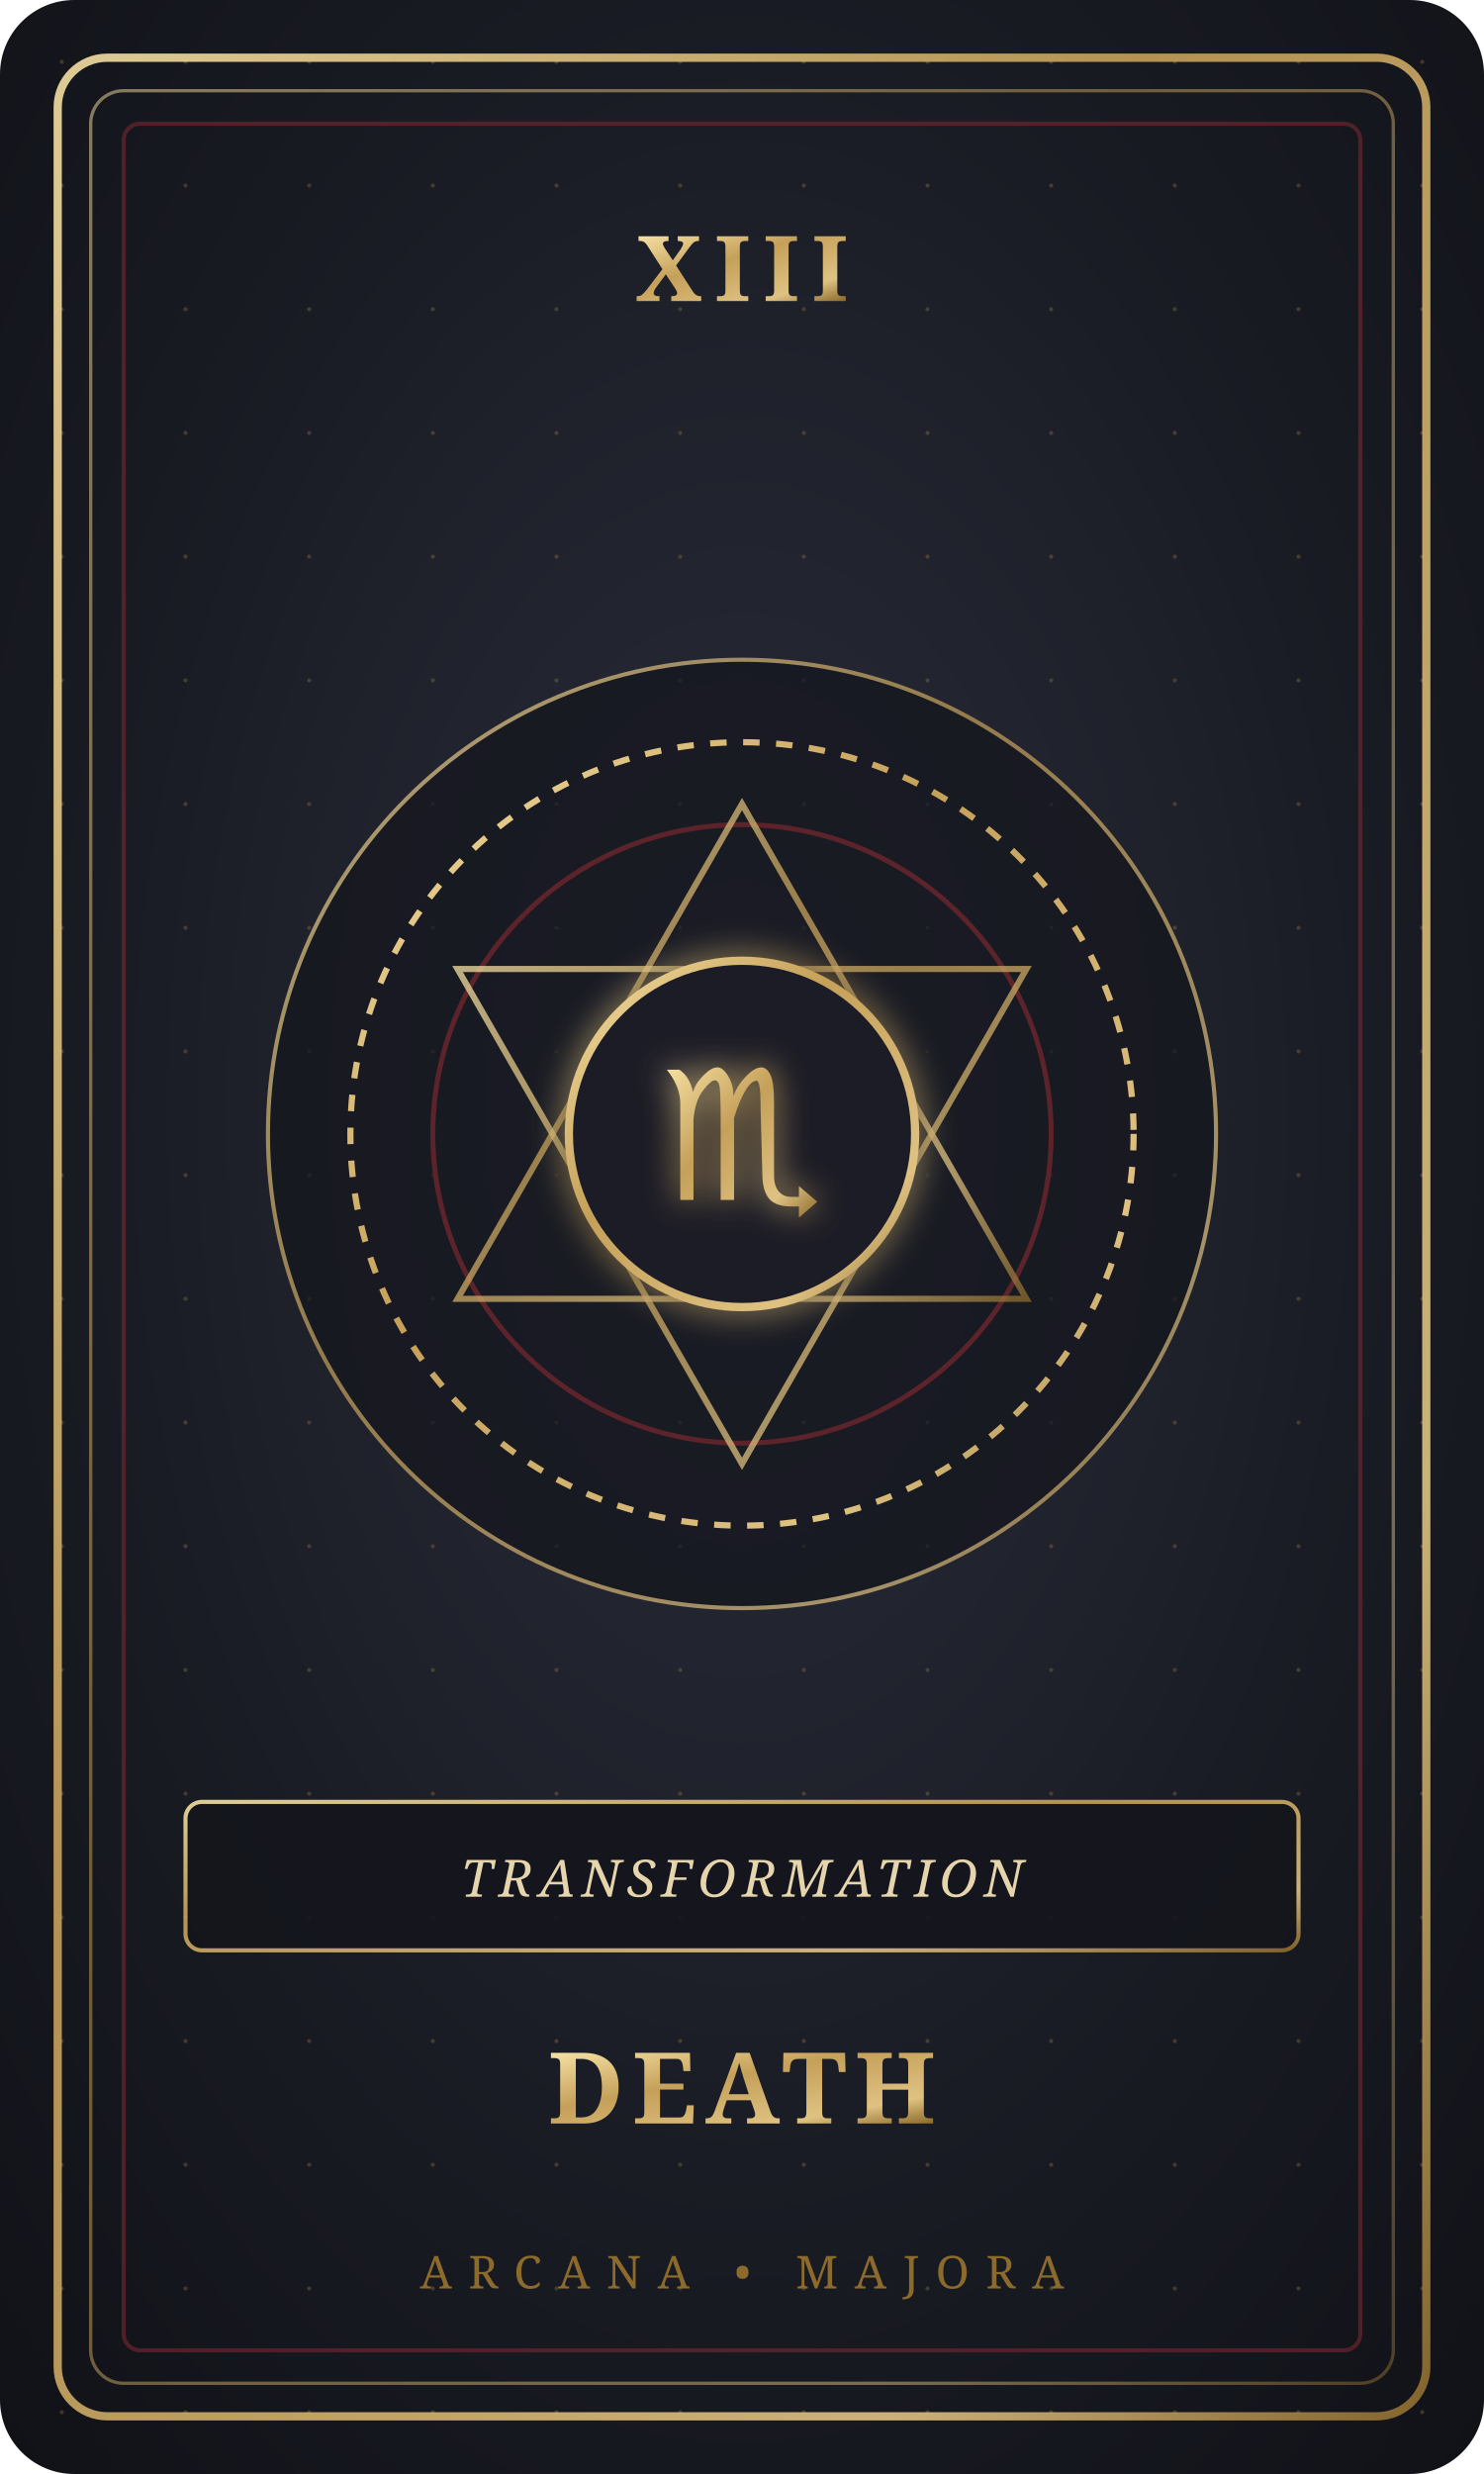
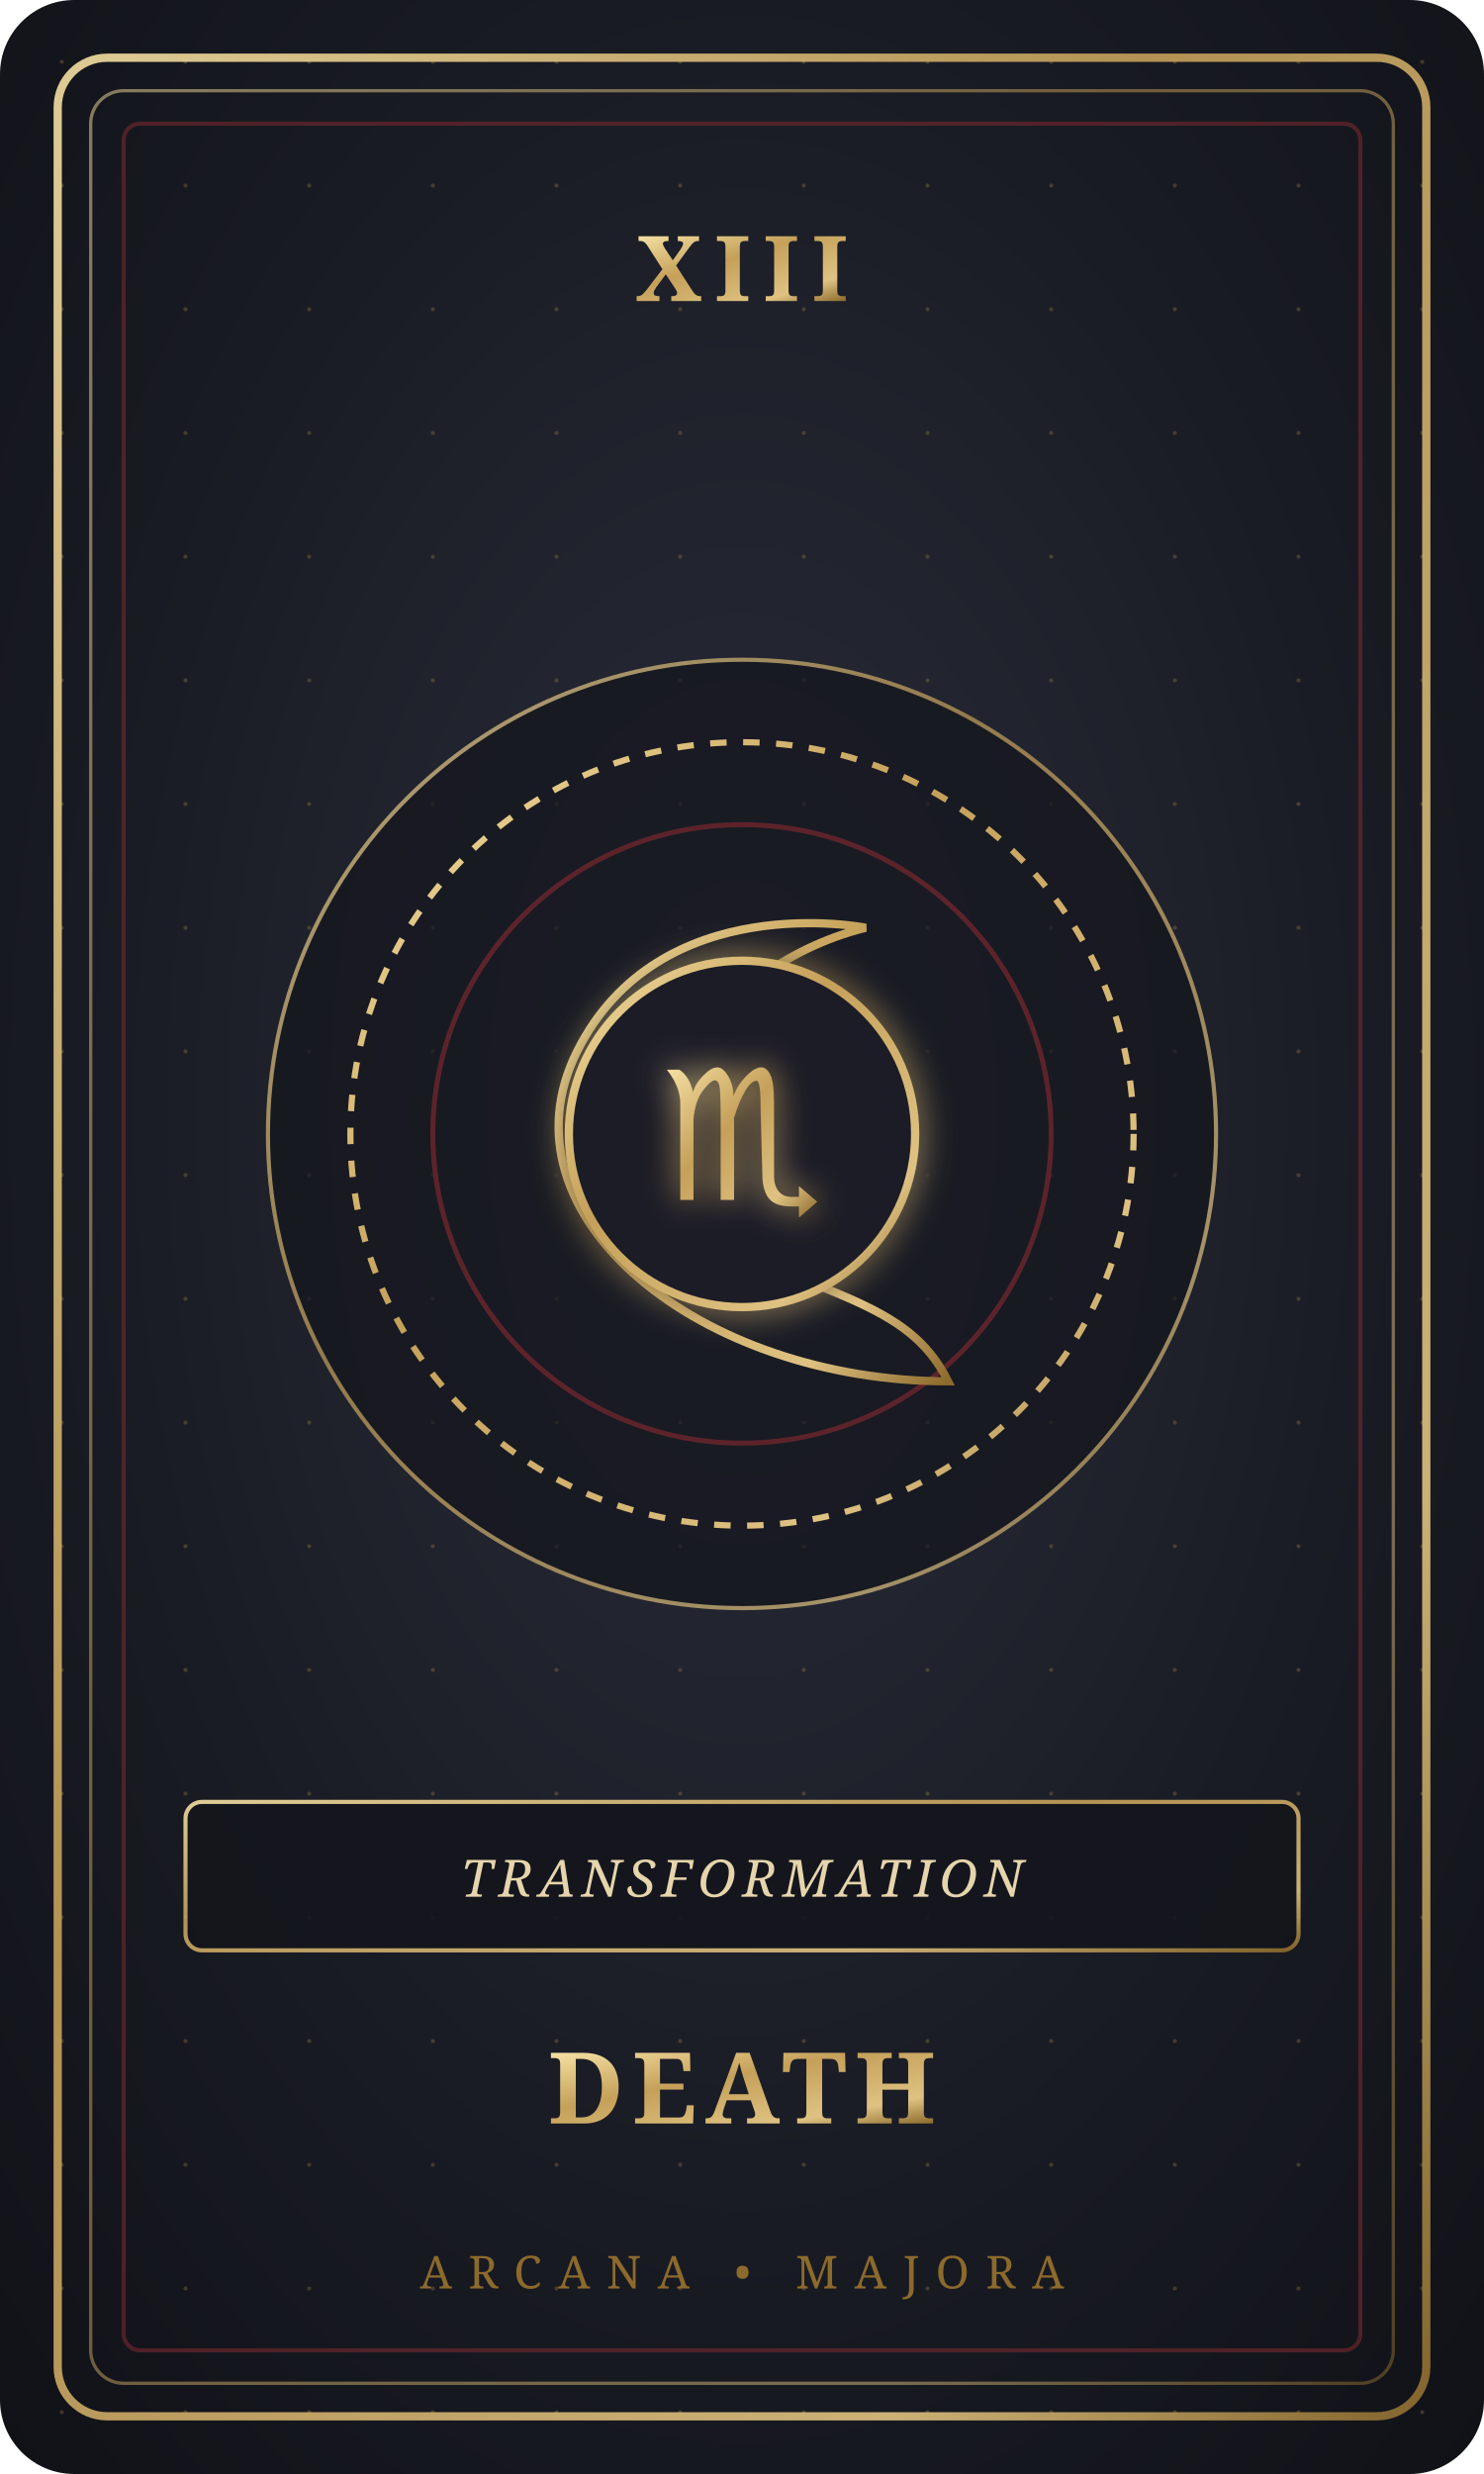
<svg xmlns="http://www.w3.org/2000/svg" viewBox="0 0 360 600" width="360" height="600">
  <defs>
    <radialGradient id="cardBg_13_death" cx="50%" cy="45%" r="80%">
      <stop offset="0%" stop-color="#2a2c3a" />
      <stop offset="60%" stop-color="#181a22" />
      <stop offset="100%" stop-color="#0f1015" />
    </radialGradient>
    <linearGradient id="gold_13_death" x1="0%" y1="0%" x2="100%" y2="100%">
      <stop offset="0%" stop-color="#f5e0a3" />
      <stop offset="40%" stop-color="#c5a059" />
      <stop offset="80%" stop-color="#dfc282" />
      <stop offset="100%" stop-color="#8c6a2c" />
    </linearGradient>
    <pattern id="parch_13_death" width="30" height="30" patternUnits="userSpaceOnUse">
      <circle cx="15" cy="15" r="0.5" fill="#c5a059" opacity="0.25" />
    </pattern>
    <filter id="glow_13_death" x="-30%" y="-30%" width="160%" height="160%">
      <feGaussianBlur stdDeviation="4" result="blur" />
      <feComposite in="SourceGraphic" in2="blur" operator="over" />
    </filter>
  </defs>
  <rect width="360" height="600" rx="18" fill="url(#cardBg_13_death)" />
  <rect width="360" height="600" rx="18" fill="url(#parch_13_death)" />
  <rect x="14" y="14" width="332" height="572" rx="12" fill="none" stroke="url(#gold_13_death)" stroke-width="2" opacity="0.9" />
  <rect x="22" y="22" width="316" height="556" rx="8" fill="none" stroke="url(#gold_13_death)" stroke-width="0.8" opacity="0.5" />
  <rect x="30" y="30" width="300" height="540" rx="4" fill="none" stroke="#6e262c" stroke-width="1" opacity="0.65" />
  <g transform="translate(180, 68)">
    <line x1="-120" y1="0" x2="-45" y2="0" stroke="url(#gold_13_death)" stroke-width="1" opacity="0.6" />
    <text x="0" y="5" text-anchor="middle" font-family="'Playfair Display', 'Cormorant Garamond', serif" font-size="22" font-weight="700" fill="url(#gold_13_death)" letter-spacing="3">XIII</text>
    <line x1="45" y1="0" x2="120" y2="0" stroke="url(#gold_13_death)" stroke-width="1" opacity="0.6" />
  </g>
  <g transform="translate(180, 275)">
    <circle r="115" fill="#14151c" stroke="url(#gold_13_death)" stroke-width="1" opacity="0.7" />
    <circle r="95" fill="none" stroke="url(#gold_13_death)" stroke-width="1.5" stroke-dasharray="4,4" />
    <circle r="75" fill="none" stroke="#6e262c" stroke-width="1.2" opacity="0.8" />
-     <polygon points="0,-80 69,40 -69,40" fill="none" stroke="url(#gold_13_death)" stroke-width="1.5" opacity="0.75" />
-     <polygon points="0,80 69,-40 -69,-40" fill="none" stroke="url(#gold_13_death)" stroke-width="1.5" opacity="0.75" />
+     <path d="M30,-50 C30,-50 -20,-60 -40,-20 C-60,20 -10,60 50,60 C40,40 20,40 -20,20 C-30,0 -10,-40 30,-50 Z" fill="none" stroke="url(#gold_13_death)" stroke-width="2" />
+     <circle cx="-20" cy="-10" r="10" fill="none" stroke="#6e262c" stroke-width="1.5" />
    <circle r="42" fill="#1c1e28" stroke="url(#gold_13_death)" stroke-width="2" filter="url(#glow_13_death)" />
    <text x="0" y="16" text-anchor="middle" font-size="44" fill="url(#gold_13_death)" filter="url(#glow_13_death)">♏</text>
  </g>
  <g transform="translate(180, 455)">
    <rect x="-135" y="-18" width="270" height="36" rx="4" fill="#14151c" stroke="url(#gold_13_death)" stroke-width="1" opacity="0.9" />
    <text x="0" y="5" text-anchor="middle" font-family="'Cormorant Garamond', 'Noto Serif SC', serif" font-size="12.5" font-style="italic" fill="#e6d5ac" letter-spacing="1.5">TRANSFORMATION</text>
  </g>
  <text x="180" y="515" text-anchor="middle" font-family="'Playfair Display', 'Cormorant Garamond', serif" font-size="24" font-weight="700" fill="url(#gold_13_death)" letter-spacing="2">DEATH</text>
  <line x1="80" y1="535" x2="280" y2="535" stroke="url(#gold_13_death)" stroke-width="1" opacity="0.6" />
  <text x="180" y="555" text-anchor="middle" font-family="'Cormorant Garamond', serif" font-size="11" fill="#8c6a2c" letter-spacing="4">ARCANA • MAJORA</text>
</svg>
